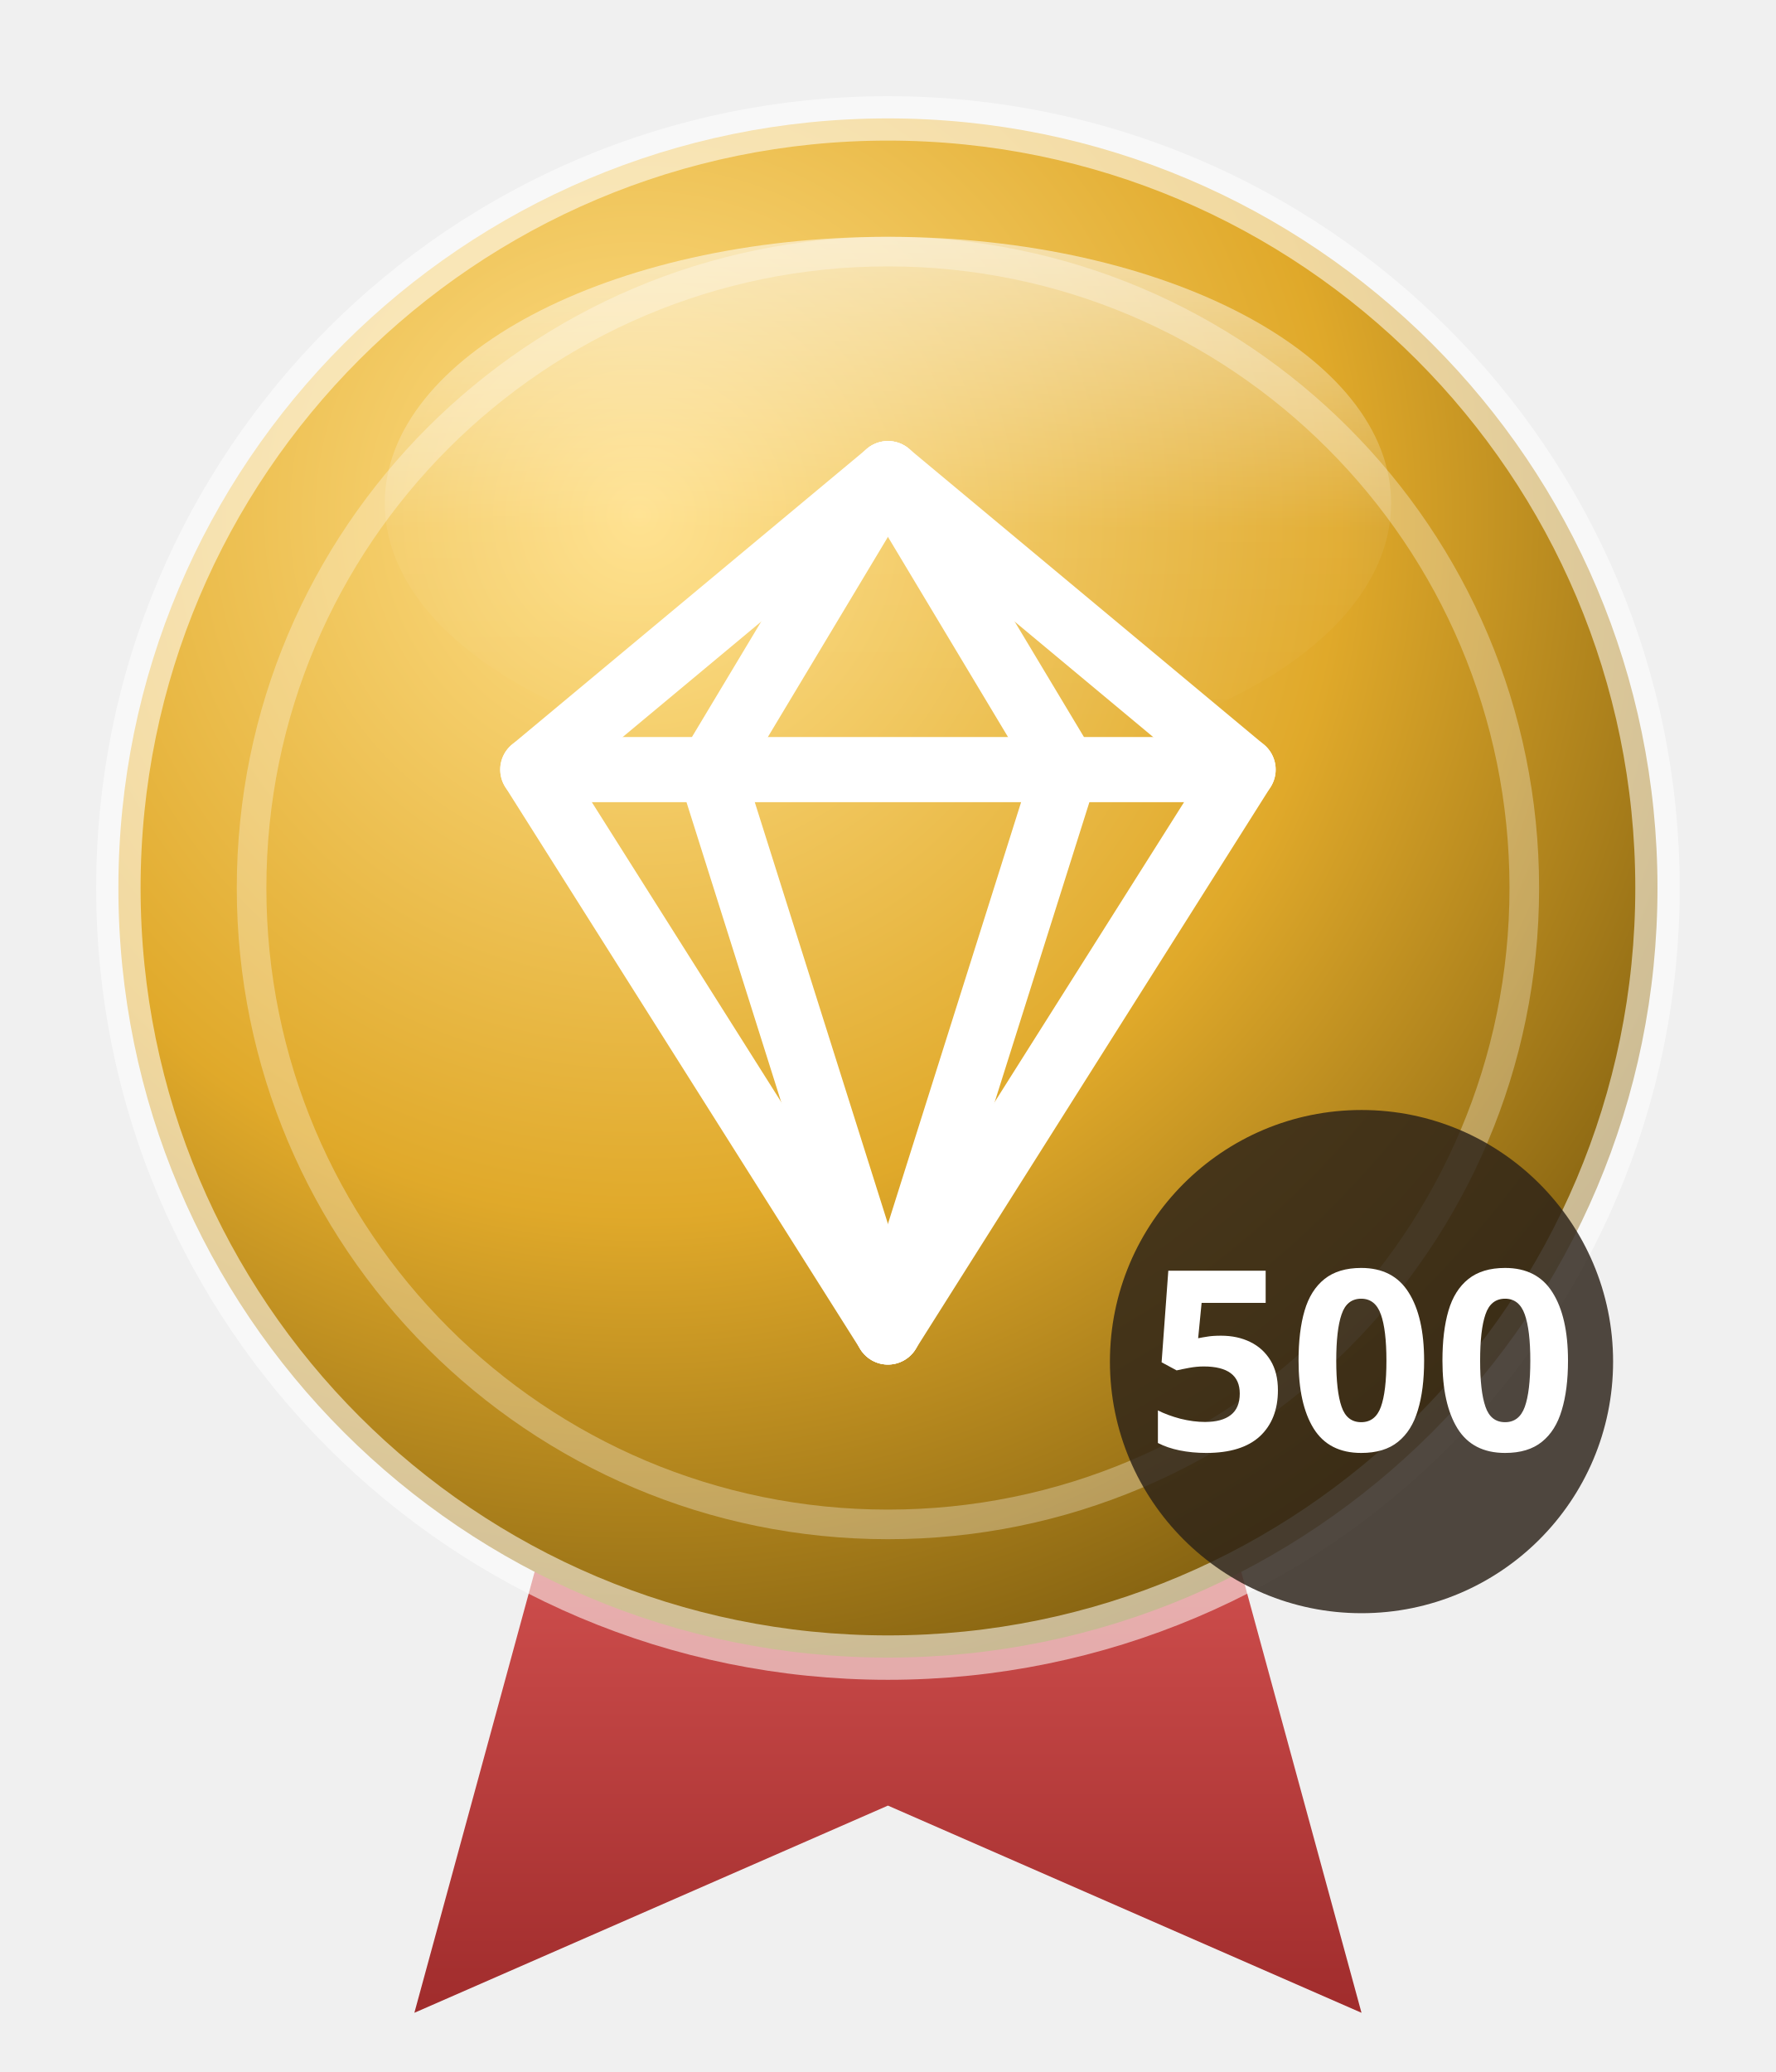
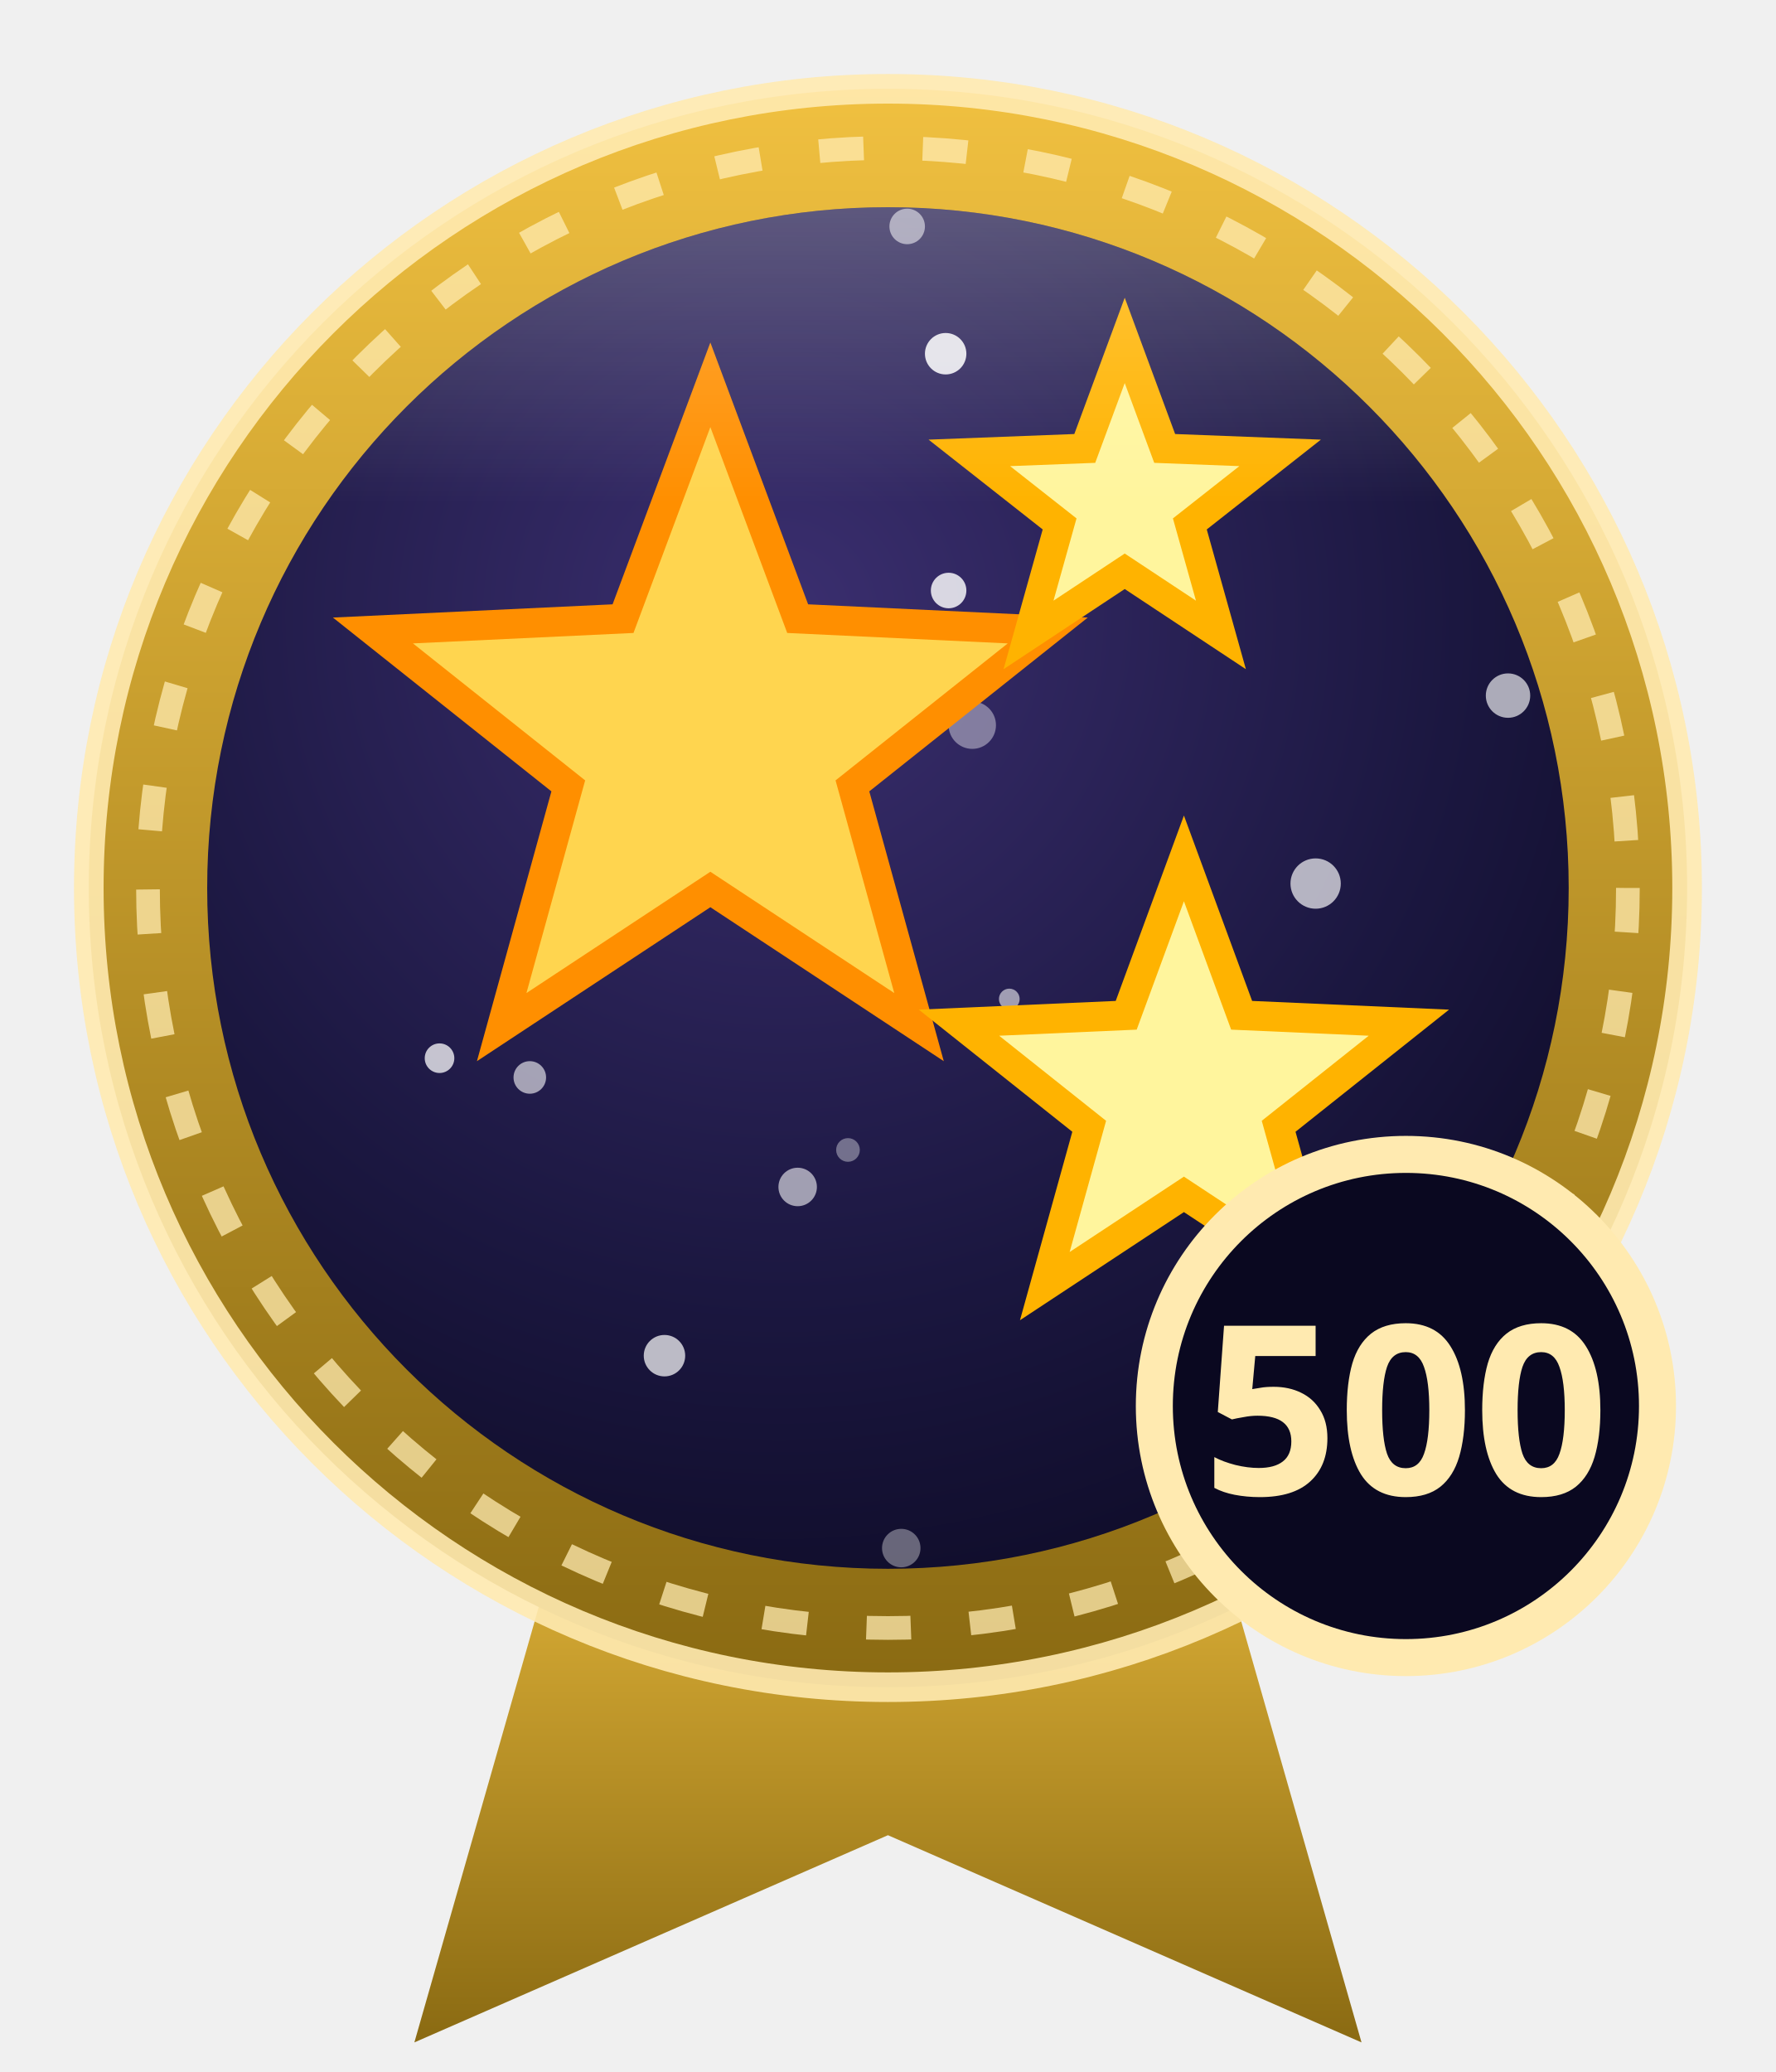
<svg xmlns="http://www.w3.org/2000/svg" viewBox="0 0 120 140" width="120" height="140" role="img">
  <defs>
-     <radialGradient id="b_xp_500_disc" cx="34%" cy="26%" r="82%">
-       <stop offset="0%" stop-color="#ffe08a" />
-       <stop offset="55%" stop-color="#e0a92a" />
-       <stop offset="100%" stop-color="#7a5a0e" />
+     <radialGradient id="b_xp_500_sky" cx="42%" cy="30%" r="86%">
+       <stop offset="0%" stop-color="#3b2f70" />
+       <stop offset="58%" stop-color="#1b1740" />
+       <stop offset="100%" stop-color="#0a0820" />
    </radialGradient>
+     <linearGradient id="b_xp_500_ring" x1="0" y1="0" x2="0" y2="1">
+       <stop offset="0%" stop-color="#f0c040" />
+       <stop offset="100%" stop-color="#8a6a12" />
+     </linearGradient>
    <linearGradient id="b_xp_500_sheen" x1="0" y1="0" x2="0" y2="1">
-       <stop offset="0%" stop-color="#fff" stop-opacity="0.55" />
-       <stop offset="55%" stop-color="#fff" stop-opacity="0.06" />
-       <stop offset="100%" stop-color="#fff" stop-opacity="0" />
+       <stop offset="0%" stop-color="#fff" stop-opacity="0.30" />
+       <stop offset="60%" stop-color="#fff" stop-opacity="0" />
    </linearGradient>
-     <linearGradient id="b_xp_500_rib" x1="0" y1="0" x2="0" y2="1">
-       <stop offset="0%" stop-color="#e35d5b" />
-       <stop offset="100%" stop-color="#a02c2c" />
-     </linearGradient>
+     <clipPath id="b_xp_500_disc">
+       <circle cx="60" cy="60" r="46" />
+     </clipPath>
  </defs>
-   <path d="M40 92 L28 136 L60 122 L92 136 L80 92 Z" fill="url(#b_xp_500_rib)" />
-   <circle cx="60" cy="60" r="52" fill="url(#b_xp_500_disc)" />
-   <circle cx="60" cy="60" r="52" fill="none" stroke="#fff" stroke-opacity="0.55" stroke-width="3" />
-   <circle cx="60" cy="60" r="43" fill="none" stroke="#fff" stroke-opacity="0.30" stroke-width="2" />
-   <g transform="translate(10,10) scale(1.0)" fill="none" stroke="#fff" stroke-width="4.4" stroke-linecap="round" stroke-linejoin="round">
-     <polygon points="50,22 74,42 50,80 26,42" />
-     <line x1="26" y1="42" x2="74" y2="42" />
-     <line x1="50" y1="22" x2="38" y2="42" />
-     <line x1="50" y1="22" x2="62" y2="42" />
-     <line x1="38" y1="42" x2="50" y2="80" />
-     <line x1="62" y1="42" x2="50" y2="80" />
+   <path d="M40 96 L28 138 L60 124 L92 138 L80 96 Z" fill="url(#b_xp_500_ring)" />
+   <circle cx="60" cy="60" r="54" fill="url(#b_xp_500_ring)" />
+   <circle cx="60" cy="60" r="54" fill="none" stroke="#ffeab0" stroke-width="2" stroke-opacity="0.9" />
+   <circle cx="60" cy="60" r="50" fill="none" stroke="#ffeab0" stroke-width="1.6" stroke-dasharray="3 4" stroke-opacity="0.75" />
+   <circle cx="60" cy="60" r="46" fill="url(#b_xp_500_sky)" />
+   <g clip-path="url(#b_xp_500_disc)">
+     <circle cx="57.3" cy="77.7" r="0.8" fill="#fff" opacity="0.37" />
+     <circle cx="60.9" cy="104.6" r="1.3" fill="#fff" opacity="0.36" />
+     <circle cx="63.5" cy="46.9" r="1.6" fill="#fff" opacity="0.66" />
+     <circle cx="64.1" cy="39.9" r="1.2" fill="#fff" opacity="0.81" />
+     <circle cx="74.3" cy="37.9" r="1.6" fill="#fff" opacity="0.47" />
+     <circle cx="44.9" cy="91.6" r="1.4" fill="#fff" opacity="0.71" />
+     <circle cx="63.9" cy="23.9" r="1.4" fill="#fff" opacity="0.86" />
+     <circle cx="65.7" cy="49.0" r="1.6" fill="#fff" opacity="0.40" />
+     <circle cx="53.9" cy="80.2" r="1.3" fill="#fff" opacity="0.58" />
+     <circle cx="68.2" cy="67.5" r="0.7" fill="#fff" opacity="0.56" />
+     <circle cx="35.8" cy="72.8" r="1.1" fill="#fff" opacity="0.59" />
+     <circle cx="29.7" cy="71.5" r="1.0" fill="#fff" opacity="0.74" />
+     <circle cx="61.3" cy="15.3" r="1.2" fill="#fff" opacity="0.53" />
+     <circle cx="88.9" cy="59.7" r="1.7" fill="#fff" opacity="0.67" />
+     <circle cx="61.6" cy="44.9" r="0.9" fill="#fff" opacity="0.42" />
+     <circle cx="101.9" cy="47.0" r="1.5" fill="#fff" opacity="0.64" />
+     <g>
+       <polygon points="48.0,26.0 53.9,41.8 70.8,42.6 57.6,53.1 62.1,69.4 48.0,60.1 33.9,69.4 38.4,53.1 25.2,42.6 42.1,41.8" fill="#ffd54f" stroke="#ff8f00" stroke-width="2" />
+       <polygon points="80.0,58.0 83.9,68.6 95.2,69.1 86.4,76.1 89.4,86.9 80.0,80.7 70.6,86.9 73.6,76.1 64.8,69.1 76.1,68.6" fill="#fff59d" stroke="#ffb300" stroke-width="2" />
+       <polygon points="76.0,23.0 78.7,30.3 86.5,30.6 80.4,35.4 82.5,42.9 76.0,38.6 69.5,42.9 71.6,35.4 65.5,30.6 73.3,30.3" fill="#fff59d" stroke="#ffb300" stroke-width="2" />
+     </g>
+     <ellipse cx="60" cy="30" rx="40" ry="20" fill="url(#b_xp_500_sheen)" />
  </g>
-   <circle cx="92" cy="92" r="17" fill="#2b2118" fill-opacity="0.82" />
-   <text x="92" y="98" text-anchor="middle" font-family="Fredoka, Nunito, sans-serif" font-size="17" font-weight="700" fill="#fff">500</text>
-   <ellipse cx="60" cy="34" rx="34" ry="18" fill="url(#b_xp_500_sheen)" />
+   <circle cx="95" cy="95" r="17" fill="#0a0820" stroke="#ffeab0" stroke-width="2.5" />
+   <text x="95" y="101" text-anchor="middle" font-family="Fredoka, Nunito, sans-serif" font-size="16" font-weight="700" fill="#ffeab0">500</text>
</svg>
